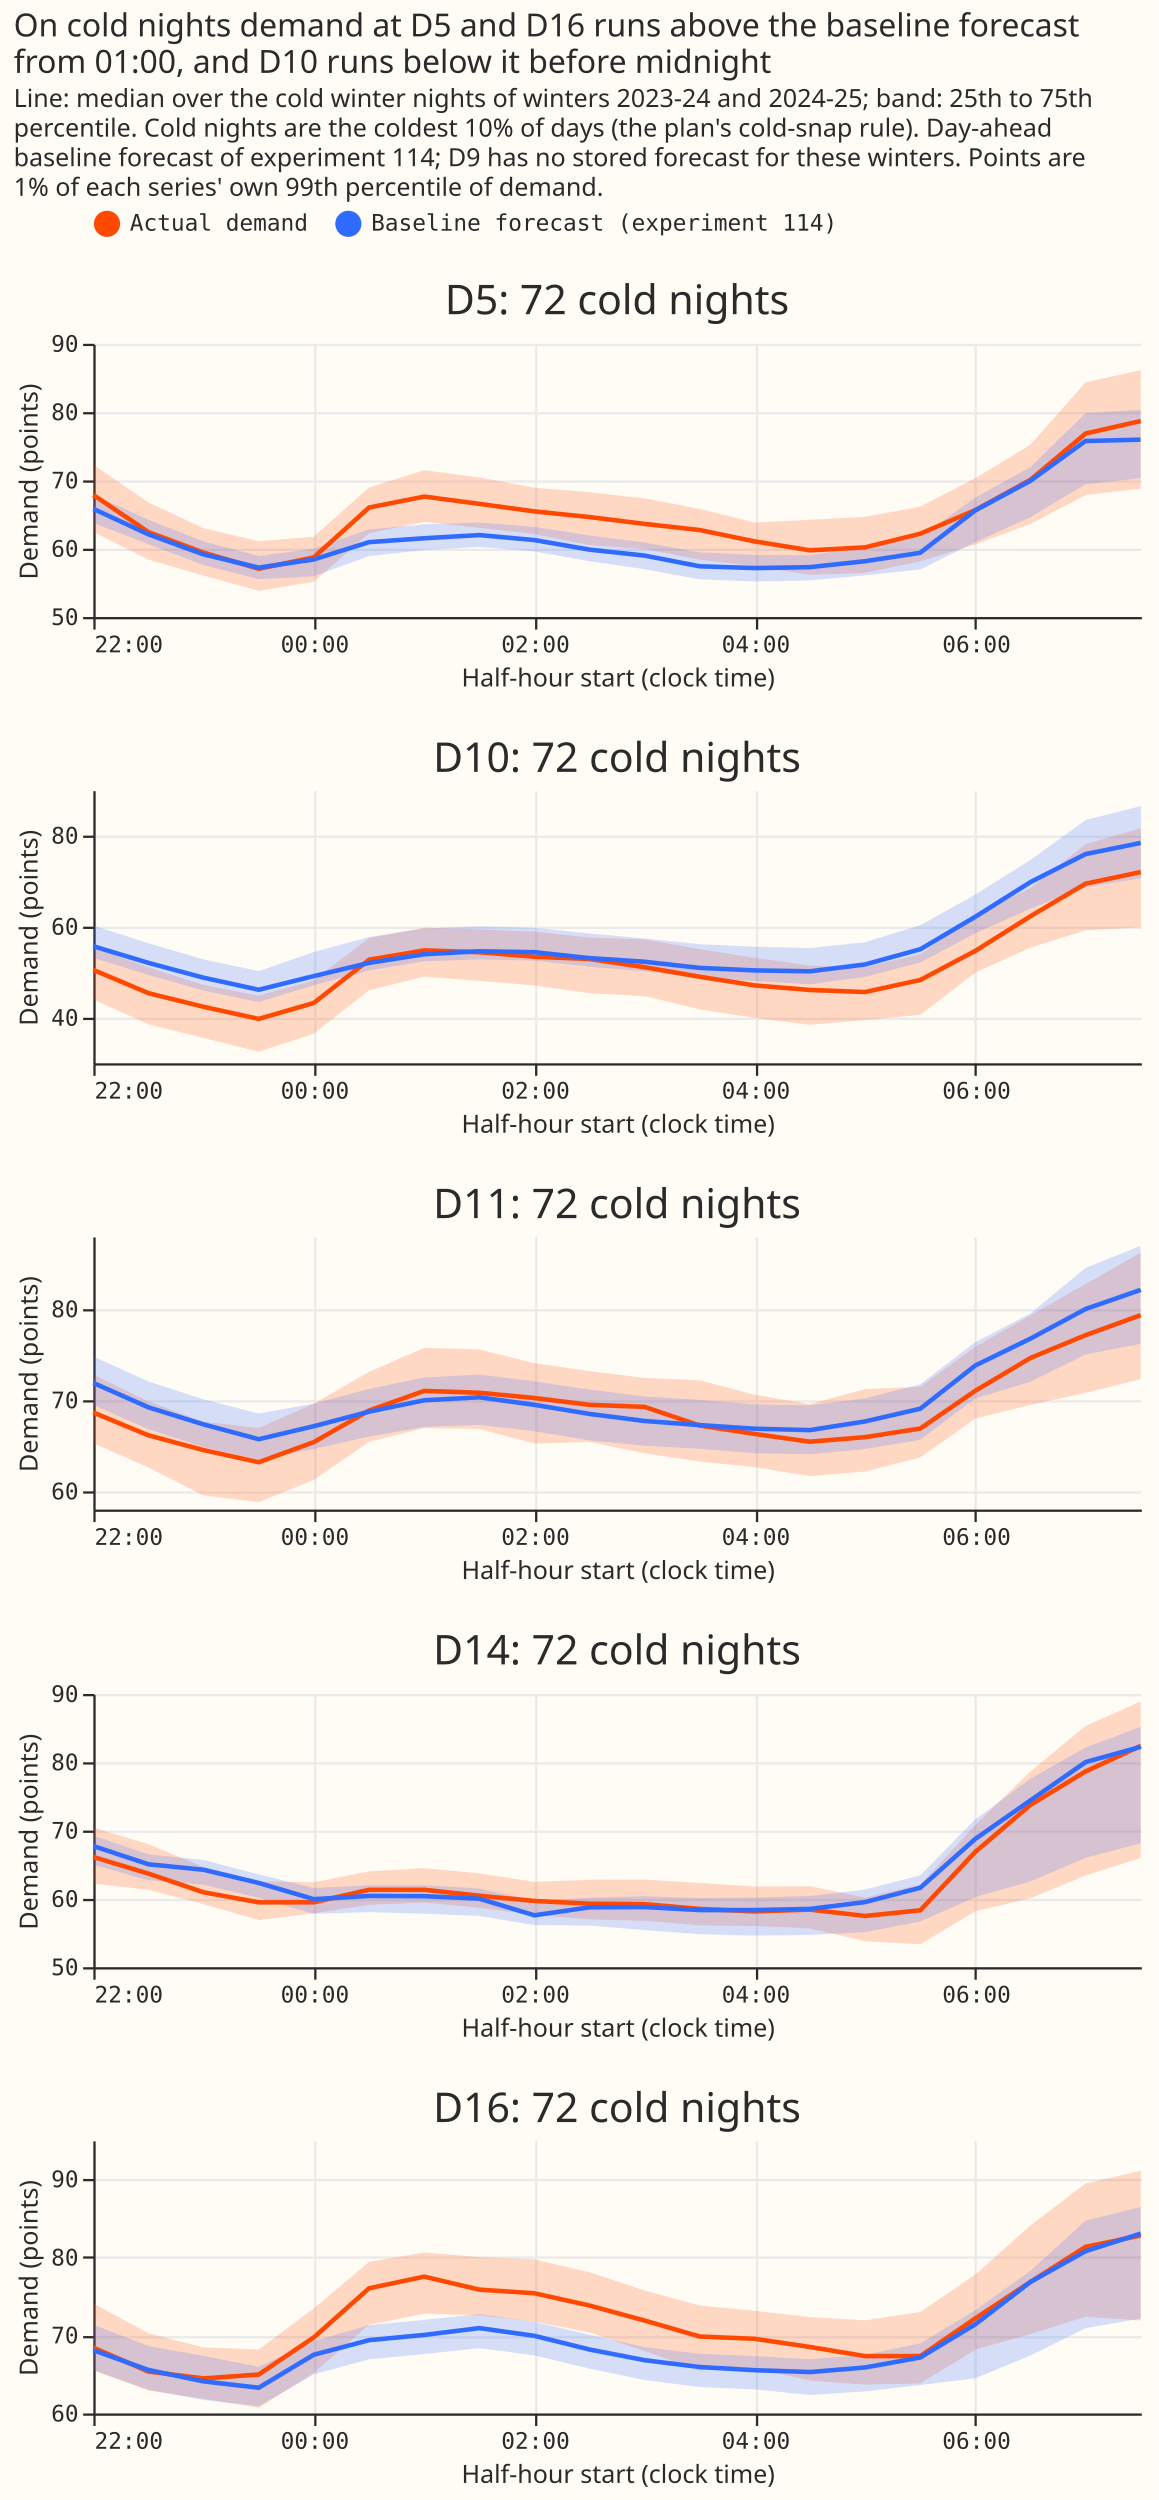
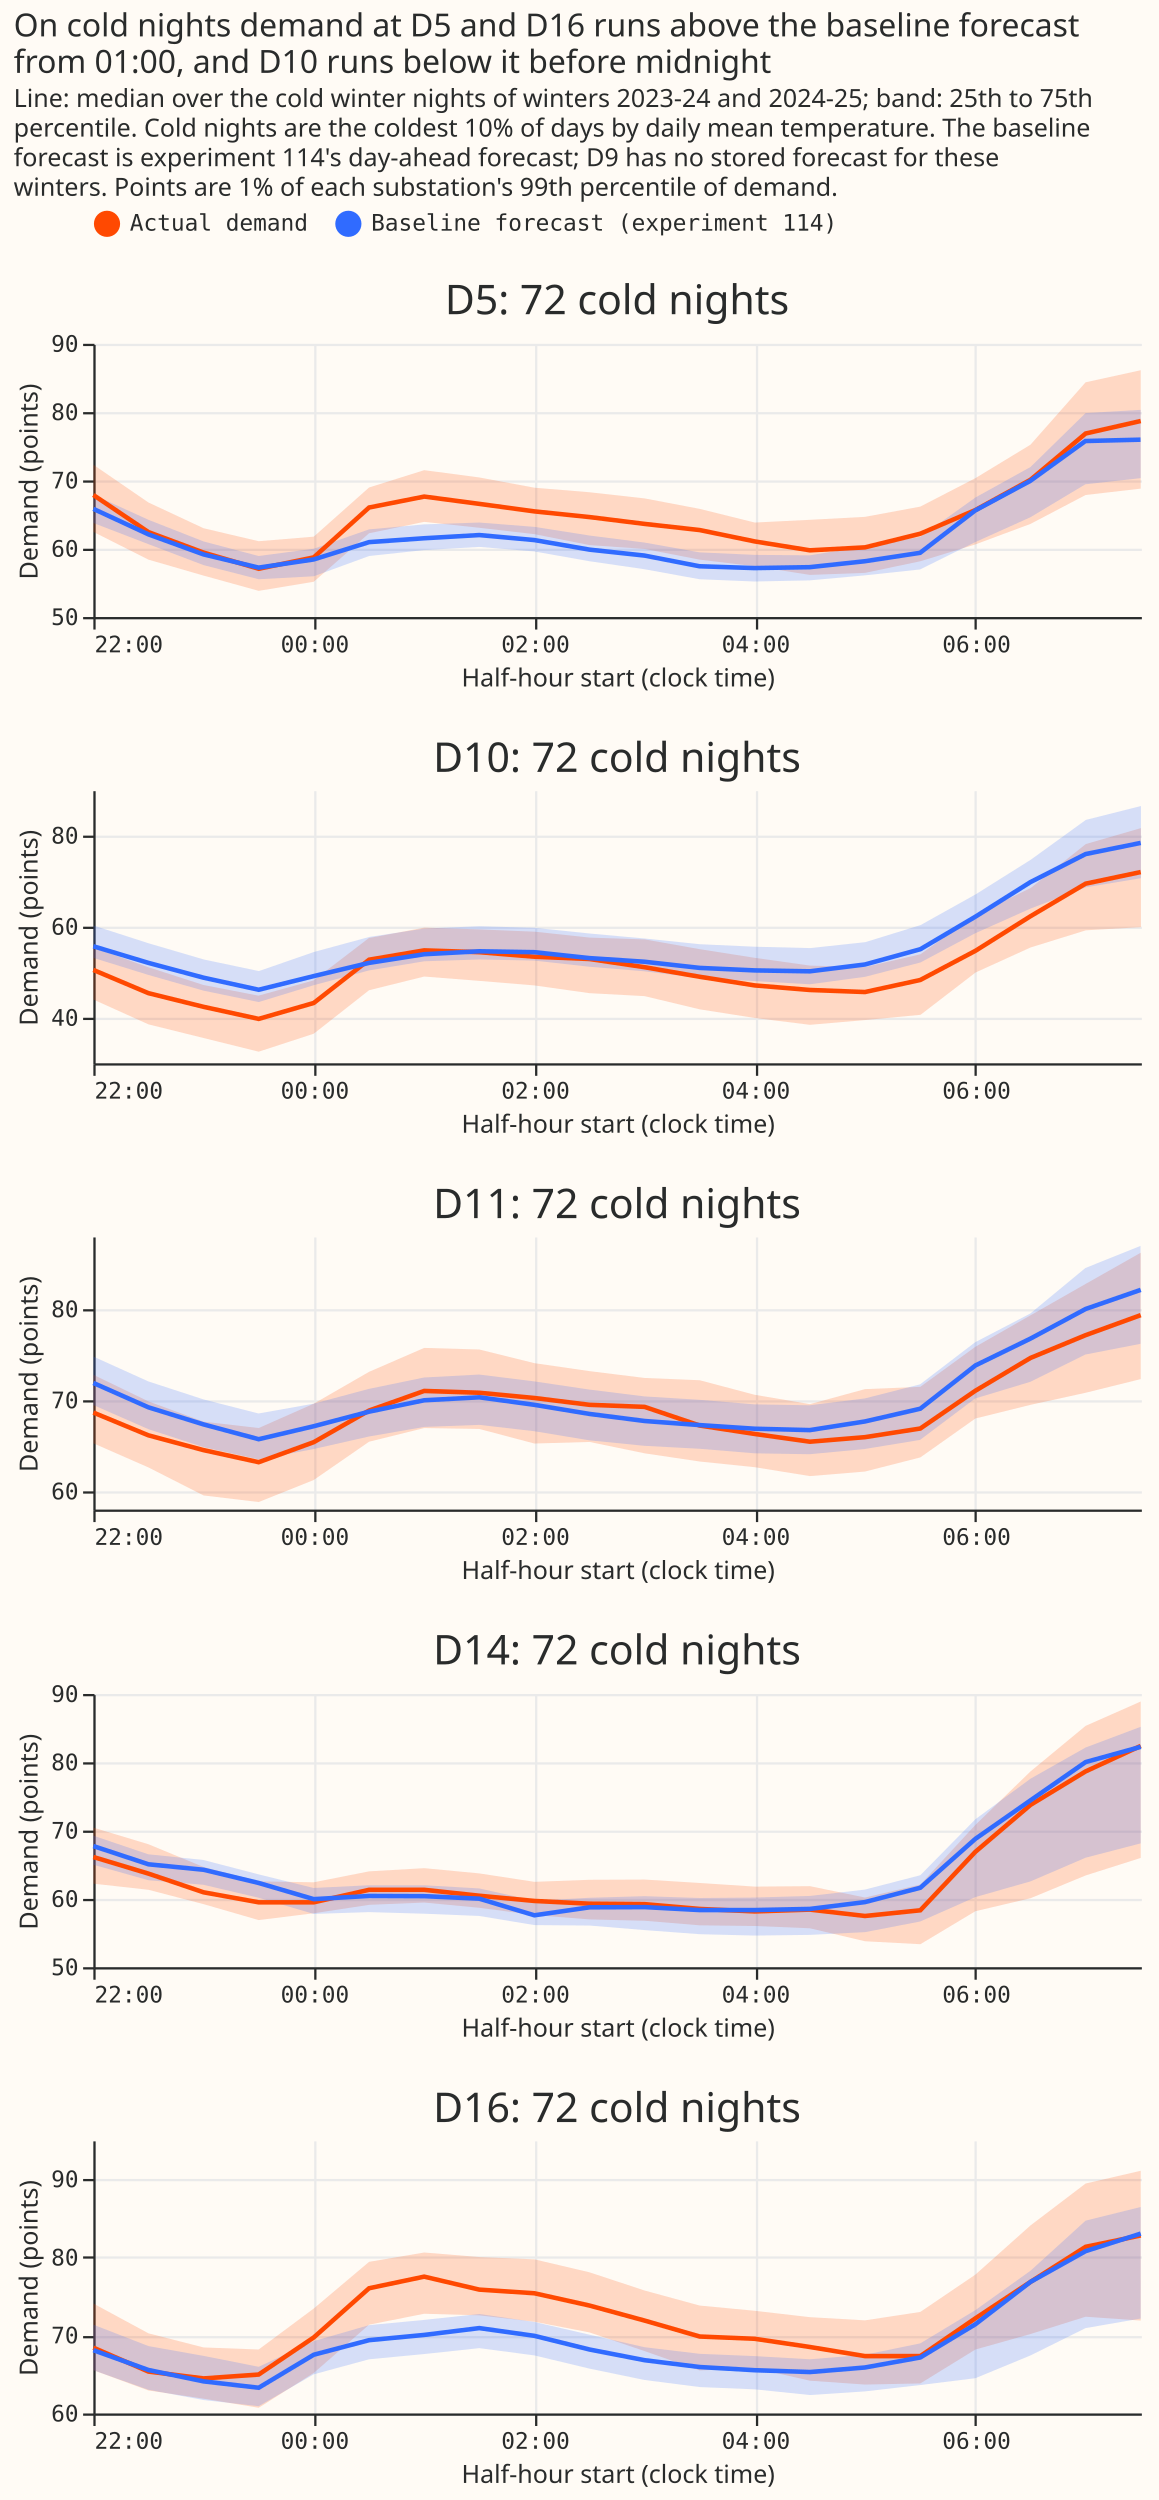
<svg xmlns="http://www.w3.org/2000/svg" width="509" height="1098" class="marks" viewBox="0 0 509 1098">
  <path fill="#fffbf5" d="M0 0h509v1098H0z" />
  <g fill="none" stroke-miterlimit="10" aria-roledescription="group mark container" class="mark-group role-frame root">
    <path d="M41 151h460z" aria-hidden="true" class="background" />
    <g aria-roledescription="group mark container" class="mark-group role-scope concat_0_group">
      <path fill="#fffbf5" d="M41.5 151.5h460v120h-460Z" aria-hidden="true" class="background" />
      <g aria-hidden="true" class="mark-group role-axis">
        <path stroke="#eaeaea" d="M41.5 151.5v120m97-120v120m97-120v120m97-120v120m96-120v120" class="mark-rule role-axis-grid" pointer-events="none" />
      </g>
      <g aria-hidden="true" class="mark-group role-axis">
        <path stroke="#eaeaea" d="M41.5 271.5h460m-460-30h460m-460-30h460m-460-30h460m-460-30h460" class="mark-rule role-axis-grid" pointer-events="none" />
      </g>
      <g aria-label="X-axis titled 'Half-hour start (clock time)' for a linear scale with values from 0 to 19" aria-roledescription="axis" class="mark-group role-axis" pointer-events="none">
        <path stroke="#292b2b" d="M41.5 271.5v5m97-5v5m97-5v5m97-5v5m96-5v5" class="mark-rule role-axis-tick" />
        <g fill="#292b2b" class="mark-text role-axis-label" font-family="Matter Semi Mono, Roboto Mono, monospace" font-size="10">
          <text transform="translate(41.5 286.5)">22:00</text>
          <text text-anchor="middle" transform="translate(138.3 286.5)">00:00</text>
          <text text-anchor="middle" transform="translate(235.2 286.5)">02:00</text>
          <text text-anchor="middle" transform="translate(332 286.5)">04:00</text>
          <text text-anchor="middle" transform="translate(428.9 286.5)">06:00</text>
        </g>
        <path stroke="#292b2b" d="M41.5 271.5h460" class="mark-rule role-axis-domain" />
        <text fill="#292b2b" class="mark-text role-axis-title" font-family="Matter XH, DM Sans, sans-serif" font-size="11" text-anchor="middle" transform="translate(271.5 301.5)">Half-hour start (clock time)</text>
      </g>
      <g aria-label="Y-axis titled 'Demand (points)' for a linear scale with values from 50 to 90" aria-roledescription="axis" class="mark-group role-axis" pointer-events="none">
        <path stroke="#292b2b" d="M41.5 271.5h-5m5-30h-5m5-30h-5m5-30h-5m5-30h-5" class="mark-rule role-axis-tick" />
        <g fill="#292b2b" class="mark-text role-axis-label" font-family="Matter Semi Mono, Roboto Mono, monospace" font-size="10" text-anchor="end">
          <text transform="translate(34.5 274.5)">50</text>
          <text transform="translate(34.5 244.5)">60</text>
          <text transform="translate(34.5 214.5)">70</text>
          <text transform="translate(34.5 184.5)">80</text>
          <text transform="translate(34.5 154.5)">90</text>
        </g>
        <path stroke="#292b2b" d="M41.5 271.5v-120" class="mark-rule role-axis-domain" />
        <text fill="#292b2b" class="mark-text role-axis-title" font-family="Matter XH, DM Sans, sans-serif" font-size="11" text-anchor="middle" transform="rotate(-90 114 97.5)">Demand (points)</text>
      </g>
      <g aria-roledescription="group mark container" class="mark-group role-scope concat_0_layer_0_pathgroup">
        <path d="M41 151h460v120H41Z" aria-hidden="true" class="background" />
        <g aria-roledescription="area mark container" class="mark-area role-mark concat_0_layer_0_marks">
          <path fill="#ff4901" d="m41 233.6 24.2 12.2 24.2 7 24.2 6.7 24.2-4 24.3-21.3 24.2-5 24.2 2.6 24.2 2.8 24.2 4.8 24.2 1.7 24.2 4.7 24.2 2.9 24.2 3.8 24.2-.9 24.3-5.1 24.2-7.4 24.2-9 24.2-12.7 24.2-2.8v-52l-24.2 5.3-24.2 27.4-24.2 14.7-24.2 12.5-24.3 4.5-24.2 1.3-24.2 1.2-24.2-6-24.2-4.6-24.2-2.7-24.2-2-24.2-4.5-24.2-3.2-24.2 7.6-24.3 21.6-24.2 2-24.2-5.7-24.2-11.3L41 204.1Z" aria-label="Half-hour start (clock time): 0; Demand (points): 62.4541305654; high: 72.2916307872; series: Actual demand" aria-roledescription="area mark" opacity=".2" />
        </g>
        <path d="M41 151h460v120H41Z" aria-hidden="true" class="background" />
        <g aria-roledescription="area mark container" class="mark-area role-mark concat_0_layer_0_marks">
          <path fill="#306bff" d="m41 229.7 24.2 9.3 24.2 9.2 24.2 6.2 24.2-1.3 24.3-8.9 24.2-2.6 24.2-1.4 24.2 2 24.2 4.3L283 250l24.2 4.4 24.2 1 24.2-.5 24.2-2.2 24.3-2.6 24.2-12 24.2-10.9 24.2-14.5L501 210v-30l-24.2 1.4-24.2 23.7-24.2 13.4-24.2 17.3-24.3 4.1-24.2 4-24.2-.2-24.2-1.1-24.2-4.3-24.2-3.1-24.2-3.8-24.2-1.9-24.2.8-24.2 2.2-24.3 8.5-24.2 3.2-24.2-6.4-24.2-9.5-24.2-11Z" aria-label="Half-hour start (clock time): 0; Demand (points): 63.7576942444; high: 67.8972702026; series: Baseline forecast (experiment 114)" aria-roledescription="area mark" opacity=".2" />
        </g>
      </g>
      <g aria-roledescription="group mark container" class="mark-group role-scope concat_0_layer_1_pathgroup">
        <path d="M41 151h460v120H41Z" aria-hidden="true" class="background" />
        <g aria-roledescription="line mark container" class="mark-line role-mark concat_0_layer_1_marks">
          <path stroke="#ff4901" stroke-width="2" d="m41 217.4 24.2 16.3 24.2 9 24.2 7.1 24.2-5 24.3-21.9 24.2-4.8 24.2 3.2 24.2 3.3 24.2 2.5 24.2 3 24.2 2.7 24.2 5 24.2 3.9 24.2-1.3 24.3-6 24.2-10.4 24.2-13.3 24.2-20.3 24.2-5.5" aria-label="Half-hour start (clock time): 0; median: 67.8577659675; series: Actual demand" aria-roledescription="line mark" />
        </g>
        <path d="M41 151h460v120H41Z" aria-hidden="true" class="background" />
        <g aria-roledescription="line mark container" class="mark-line role-mark concat_0_layer_1_marks">
          <path stroke="#306bff" stroke-width="2" d="m41 223.5 24.2 11.2 24.2 8.8 24.2 5.8 24.2-3.6 24.3-7.6 24.2-1.7 24.2-1.4 24.2 2.2 24.2 4.2L283 244l24.2 4.7 24.2.8 24.2-.4 24.2-2.6 24.3-3.7 24.2-18.6 24.2-13 24.2-17.5 24.2-.6" aria-label="Half-hour start (clock time): 0; median: 65.8429832458; series: Baseline forecast (experiment 114)" aria-roledescription="line mark" />
        </g>
      </g>
      <g class="mark-group role-title">
        <text fill="#292b2b" aria-label="Title text 'D5: 72 cold nights'" aria-roledescription="title" class="mark-text role-title-text" font-family="Matter XH, DM Sans, sans-serif" font-size="18" pointer-events="none" text-anchor="middle" transform="translate(271 138)">D5: 72 cold nights</text>
      </g>
    </g>
    <g aria-roledescription="group mark container" class="mark-group role-scope concat_1_group">
      <path fill="#fffbf5" d="M41.5 347.5h460v120h-460Z" aria-hidden="true" class="background" />
      <g aria-hidden="true" class="mark-group role-axis">
        <path stroke="#eaeaea" d="M41.5 347.5v120m97-120v120m97-120v120m97-120v120m96-120v120" class="mark-rule role-axis-grid" pointer-events="none" />
      </g>
      <g aria-hidden="true" class="mark-group role-axis">
        <path stroke="#eaeaea" d="M41.5 447.5h460m-460-40h460m-460-40h460" class="mark-rule role-axis-grid" pointer-events="none" />
      </g>
      <g aria-label="X-axis titled 'Half-hour start (clock time)' for a linear scale with values from 0 to 19" aria-roledescription="axis" class="mark-group role-axis" pointer-events="none">
        <path stroke="#292b2b" d="M41.5 467.5v5m97-5v5m97-5v5m97-5v5m96-5v5" class="mark-rule role-axis-tick" />
        <g fill="#292b2b" class="mark-text role-axis-label" font-family="Matter Semi Mono, Roboto Mono, monospace" font-size="10">
          <text transform="translate(41.5 482.5)">22:00</text>
          <text text-anchor="middle" transform="translate(138.3 482.5)">00:00</text>
          <text text-anchor="middle" transform="translate(235.2 482.5)">02:00</text>
          <text text-anchor="middle" transform="translate(332 482.5)">04:00</text>
          <text text-anchor="middle" transform="translate(428.9 482.5)">06:00</text>
        </g>
        <path stroke="#292b2b" d="M41.5 467.5h460" class="mark-rule role-axis-domain" />
        <text fill="#292b2b" class="mark-text role-axis-title" font-family="Matter XH, DM Sans, sans-serif" font-size="11" text-anchor="middle" transform="translate(271.5 497.5)">Half-hour start (clock time)</text>
      </g>
      <g aria-label="Y-axis titled 'Demand (points)' for a linear scale with values from 30 to 90" aria-roledescription="axis" class="mark-group role-axis" pointer-events="none">
        <path stroke="#292b2b" d="M41.5 447.5h-5m5-40h-5m5-40h-5" class="mark-rule role-axis-tick" />
        <g fill="#292b2b" class="mark-text role-axis-label" font-family="Matter Semi Mono, Roboto Mono, monospace" font-size="10" text-anchor="end">
          <text transform="translate(34.5 450.5)">40</text>
          <text transform="translate(34.5 410.5)">60</text>
          <text transform="translate(34.5 370.5)">80</text>
        </g>
        <path stroke="#292b2b" d="M41.5 467.5v-120" class="mark-rule role-axis-domain" />
        <text fill="#292b2b" class="mark-text role-axis-title" font-family="Matter XH, DM Sans, sans-serif" font-size="11" text-anchor="middle" transform="rotate(-90 212 195.5)">Demand (points)</text>
      </g>
      <g aria-roledescription="group mark container" class="mark-group role-scope concat_1_layer_0_pathgroup">
        <path d="M41 347h460v120H41Z" aria-hidden="true" class="background" />
        <g aria-roledescription="area mark container" class="mark-area role-mark concat_1_layer_0_marks">
          <path fill="#ff4901" d="m41 439 24.2 10.9 24.2 6 24.2 6 24.2-7.9 24.3-19.1 24.2-6 24.2 1.9 24.2 2 24.2 3.4 24.2 1.3 24.2 5.8 24.2 3.8 24.2 3L380 448l24.3-2.3 24.2-18.6 24.2-11 24.2-7.5 24.2-1.4v-43.5l-24.2 7-24.2 19.3-24.2 11.7-24.2 17.4-24.3 5.6-24.2-.6-24.2-3.4-24.2-3.8-24.2-4.3-24.2-.8-24.2-2.6-24.2-1-24.2-.8L162 412l-24.3 18.6-24.2 6.7-24.2-4.7-24.2-7.8-24.2-8.7Z" aria-label="Half-hour start (clock time): 0; Demand (points): 43.997777778; high: 55.4001512399; series: Actual demand" aria-roledescription="area mark" opacity=".2" />
        </g>
        <path d="M41 347h460v120H41Z" aria-hidden="true" class="background" />
        <g aria-roledescription="area mark container" class="mark-area role-mark concat_1_layer_0_marks">
          <path fill="#306bff" d="m41 420.7 24.2 7.5 24.2 6.9 24.2 5 24.2-7.4 24.3-6.5 24.2-4 24.2-.8 24.2.5 24.2 2.7 24.2 2 24.2 3 24.2 1.3 24.2 1.4L380 429l24.3-6.3 24.2-12.9 24.2-10.8 24.2-9.3 24.2-4V354l-24.2 6.1-24.2 17.5-24.2 15.2-24.2 13.5-24.3 7.5-24.2 2.6-24.2-.6-24.2-1.1-24.2-2.5L259 410l-24.2-2.5-24.2-.7-24.2 1-24.2 3.7-24.3 6.6-24.2 8.4-24.2-5.1-24.2-7.1-24.2-7.8Z" aria-label="Half-hour start (clock time): 0; Demand (points): 53.1464061737; high: 60.2541942596; series: Baseline forecast (experiment 114)" aria-roledescription="area mark" opacity=".2" />
        </g>
      </g>
      <g aria-roledescription="group mark container" class="mark-group role-scope concat_1_layer_1_pathgroup">
        <path d="M41 347h460v120H41Z" aria-hidden="true" class="background" />
        <g aria-roledescription="line mark container" class="mark-line role-mark concat_1_layer_1_marks">
          <path stroke="#ff4901" stroke-width="2" d="m41 426 24.2 10.2 24.2 6 24.2 5.3 24.2-7 24.3-19 24.2-4.1 24.2.8 24.2 2 24.2 1 24.2 3.6 24.2 4.2 24.2 3.8 24.2 2 24.2.9 24.3-5.3 24.2-12.8 24.2-15.2 24.2-14.3L501 383" aria-label="Half-hour start (clock time): 0; median: 50.4631362813; series: Actual demand" aria-roledescription="line mark" />
        </g>
        <path d="M41 347h460v120H41Z" aria-hidden="true" class="background" />
        <g aria-roledescription="line mark container" class="mark-line role-mark concat_1_layer_1_marks">
          <path stroke="#306bff" stroke-width="2" d="m41 415.6 24.2 7.3 24.2 6.5 24.2 5.3 24.2-6 24.3-5.8 24.2-3.8 24.2-1.3 24.2.4 24.2 2.6 24.2 1.6 24.2 2.7 24.2 1.1 24.2.4 24.2-3 24.3-6.7 24.2-14.3 24.2-15.2 24.2-12.3 24.2-4.9" aria-label="Half-hour start (clock time): 0; median: 55.7191982269; series: Baseline forecast (experiment 114)" aria-roledescription="line mark" />
        </g>
      </g>
      <g class="mark-group role-title">
        <text fill="#292b2b" aria-label="Title text 'D10: 72 cold nights'" aria-roledescription="title" class="mark-text role-title-text" font-family="Matter XH, DM Sans, sans-serif" font-size="18" pointer-events="none" text-anchor="middle" transform="translate(271 339)">D10: 72 cold nights</text>
      </g>
    </g>
    <g aria-roledescription="group mark container" class="mark-group role-scope concat_2_group">
      <path fill="#fffbf5" d="M41.5 543.5h460v120h-460Z" aria-hidden="true" class="background" />
      <g aria-hidden="true" class="mark-group role-axis">
        <path stroke="#eaeaea" d="M41.5 543.5v120m97-120v120m97-120v120m97-120v120m96-120v120" class="mark-rule role-axis-grid" pointer-events="none" />
      </g>
      <g aria-hidden="true" class="mark-group role-axis">
        <path stroke="#eaeaea" d="M41.5 655.5h460m-460-40h460m-460-40h460" class="mark-rule role-axis-grid" pointer-events="none" />
      </g>
      <g aria-label="X-axis titled 'Half-hour start (clock time)' for a linear scale with values from 0 to 19" aria-roledescription="axis" class="mark-group role-axis" pointer-events="none">
        <path stroke="#292b2b" d="M41.5 663.5v5m97-5v5m97-5v5m97-5v5m96-5v5" class="mark-rule role-axis-tick" />
        <g fill="#292b2b" class="mark-text role-axis-label" font-family="Matter Semi Mono, Roboto Mono, monospace" font-size="10">
          <text transform="translate(41.5 678.5)">22:00</text>
          <text text-anchor="middle" transform="translate(138.3 678.5)">00:00</text>
          <text text-anchor="middle" transform="translate(235.2 678.5)">02:00</text>
          <text text-anchor="middle" transform="translate(332 678.5)">04:00</text>
          <text text-anchor="middle" transform="translate(428.9 678.5)">06:00</text>
        </g>
        <path stroke="#292b2b" d="M41.5 663.5h460" class="mark-rule role-axis-domain" />
        <text fill="#292b2b" class="mark-text role-axis-title" font-family="Matter XH, DM Sans, sans-serif" font-size="11" text-anchor="middle" transform="translate(271.5 693.5)">Half-hour start (clock time)</text>
      </g>
      <g aria-label="Y-axis titled 'Demand (points)' for a linear scale with values from 58 to 88" aria-roledescription="axis" class="mark-group role-axis" pointer-events="none">
        <path stroke="#292b2b" d="M41.5 655.5h-5m5-40h-5m5-40h-5" class="mark-rule role-axis-tick" />
        <g fill="#292b2b" class="mark-text role-axis-label" font-family="Matter Semi Mono, Roboto Mono, monospace" font-size="10" text-anchor="end">
          <text transform="translate(34.5 658.5)">60</text>
          <text transform="translate(34.5 618.5)">70</text>
          <text transform="translate(34.5 578.5)">80</text>
        </g>
        <path stroke="#292b2b" d="M41.5 663.5v-120" class="mark-rule role-axis-domain" />
        <text fill="#292b2b" class="mark-text role-axis-title" font-family="Matter XH, DM Sans, sans-serif" font-size="11" text-anchor="middle" transform="rotate(-90 310 293.5)">Demand (points)</text>
      </g>
      <g aria-roledescription="group mark container" class="mark-group role-scope concat_2_layer_0_pathgroup">
        <path d="M41 543h460v120H41Z" aria-hidden="true" class="background" />
        <g aria-roledescription="area mark container" class="mark-area role-mark concat_2_layer_0_marks">
          <path fill="#ff4901" d="m41 633.9 24.2 10.6 24.2 12.3 24.2 2.9 24.2-9.7 24.3-16.8 24.2-6 24.2.4 24.2 6.4 24.2-.7 24.2 5 24.2 3.6 24.2 2.5 24.2 3.9 24.2-2 24.3-6.2 24.2-17.1 24.2-6 24.2-5.3 24.2-6v-55.5l-24.2 13.7-24.2 13.8-24.2 13.8-24.2 17.6-24.3 1-24.2 6.6-24.2-4.1-24.2-6.4-24.2-1-24.2-3-24.2-3.5-24.2-6-24.2-.7-24.2 10.5-24.3 14-24.2 10.7-24.2-2.8-24.2-8.9L41 603.8Z" aria-label="Half-hour start (clock time): 0; Demand (points): 65.2779059677; high: 72.8031886896; series: Actual demand" aria-roledescription="area mark" opacity=".2" />
        </g>
        <path d="M41 543h460v120H41Z" aria-hidden="true" class="background" />
        <g aria-roledescription="area mark container" class="mark-area role-mark concat_2_layer_0_marks">
          <path fill="#306bff" d="m41 617.1 24.2 10.6 24.2 7.9 24.2 5.4 24.2-4.6 24.3-5.5 24.2-4.2 24.2-.9 24.2 2.8 24.2 4L283 635l24.2 1.3 24.2 2 24.2.4 24.2-2.3 24.3-4 24.2-18.2 24.2-7.3 24.2-12 24.2-4.7v-43l-24.2 9.7-24.2 20-24.2 12.6-24.2 18.5-24.3 6.2-24.2 3-24.2-.4-24.2-2-24.2-1.5-24.2-3-24.2-3.6-24.2-3-24.2 1.3-24.2 5-24.3 6.5-24.2 4.3-24.2-6.2-24.2-7.9L41 595.8Z" aria-label="Half-hour start (clock time): 0; Demand (points): 69.4655456543; high: 74.796628952; series: Baseline forecast (experiment 114)" aria-roledescription="area mark" opacity=".2" />
        </g>
      </g>
      <g aria-roledescription="group mark container" class="mark-group role-scope concat_2_layer_1_pathgroup">
        <path d="M41 543h460v120H41Z" aria-hidden="true" class="background" />
        <g aria-roledescription="line mark container" class="mark-line role-mark concat_2_layer_1_marks">
          <path stroke="#ff4901" stroke-width="2" d="m41 620.4 24.2 10 24.2 6.5 24.2 5.3 24.2-8.8 24.3-13.9 24.2-8.6 24.2.8 24.2 2.3 24.2 3 24.2.9 24.2 8.2 24.2 3.7 24.2 3.4 24.2-2 24.3-3.8 24.2-16.6 24.2-14.4 24.2-10 24.2-8.8" aria-label="Half-hour start (clock time): 0; median: 68.6508274321; series: Actual demand" aria-roledescription="line mark" />
        </g>
        <path d="M41 543h460v120H41Z" aria-hidden="true" class="background" />
        <g aria-roledescription="line mark container" class="mark-line role-mark concat_2_layer_1_marks">
          <path stroke="#306bff" stroke-width="2" d="m41 607.4 24.2 10.7 24.2 7.5 24.2 6.5 24.2-5.7 24.3-6.4 24.2-5 24.2-1.3 24.2 3.3 24.2 4 24.2 3.1 24.2 1.8 24.2 1.6 24.2.6 24.2-3.8 24.3-5.6 24.2-19 24.2-11.8 24.2-13 24.2-8.4" aria-label="Half-hour start (clock time): 0; median: 71.8923683167; series: Baseline forecast (experiment 114)" aria-roledescription="line mark" />
        </g>
      </g>
      <g class="mark-group role-title">
        <text fill="#292b2b" aria-label="Title text 'D11: 72 cold nights'" aria-roledescription="title" class="mark-text role-title-text" font-family="Matter XH, DM Sans, sans-serif" font-size="18" pointer-events="none" text-anchor="middle" transform="translate(271 535)">D11: 72 cold nights</text>
      </g>
    </g>
    <g aria-roledescription="group mark container" class="mark-group role-scope concat_3_group">
      <path fill="#fffbf5" d="M41.5 744.5h460v120h-460Z" aria-hidden="true" class="background" />
      <g aria-hidden="true" class="mark-group role-axis">
        <path stroke="#eaeaea" d="M41.5 744.5v120m97-120v120m97-120v120m97-120v120m96-120v120" class="mark-rule role-axis-grid" pointer-events="none" />
      </g>
      <g aria-hidden="true" class="mark-group role-axis">
        <path stroke="#eaeaea" d="M41.5 864.5h460m-460-30h460m-460-30h460m-460-30h460m-460-30h460" class="mark-rule role-axis-grid" pointer-events="none" />
      </g>
      <g aria-label="X-axis titled 'Half-hour start (clock time)' for a linear scale with values from 0 to 19" aria-roledescription="axis" class="mark-group role-axis" pointer-events="none">
        <path stroke="#292b2b" d="M41.5 864.5v5m97-5v5m97-5v5m97-5v5m96-5v5" class="mark-rule role-axis-tick" />
        <g fill="#292b2b" class="mark-text role-axis-label" font-family="Matter Semi Mono, Roboto Mono, monospace" font-size="10">
          <text transform="translate(41.5 879.5)">22:00</text>
          <text text-anchor="middle" transform="translate(138.3 879.5)">00:00</text>
          <text text-anchor="middle" transform="translate(235.2 879.5)">02:00</text>
          <text text-anchor="middle" transform="translate(332 879.5)">04:00</text>
          <text text-anchor="middle" transform="translate(428.9 879.5)">06:00</text>
        </g>
        <path stroke="#292b2b" d="M41.5 864.5h460" class="mark-rule role-axis-domain" />
        <text fill="#292b2b" class="mark-text role-axis-title" font-family="Matter XH, DM Sans, sans-serif" font-size="11" text-anchor="middle" transform="translate(271.5 894.5)">Half-hour start (clock time)</text>
      </g>
      <g aria-label="Y-axis titled 'Demand (points)' for a linear scale with values from 50 to 90" aria-roledescription="axis" class="mark-group role-axis" pointer-events="none">
        <path stroke="#292b2b" d="M41.5 864.5h-5m5-30h-5m5-30h-5m5-30h-5m5-30h-5" class="mark-rule role-axis-tick" />
        <g fill="#292b2b" class="mark-text role-axis-label" font-family="Matter Semi Mono, Roboto Mono, monospace" font-size="10" text-anchor="end">
          <text transform="translate(34.5 867.5)">50</text>
          <text transform="translate(34.5 837.5)">60</text>
          <text transform="translate(34.5 807.5)">70</text>
          <text transform="translate(34.5 777.5)">80</text>
          <text transform="translate(34.5 747.5)">90</text>
        </g>
        <path stroke="#292b2b" d="M41.5 864.5v-120" class="mark-rule role-axis-domain" />
        <text fill="#292b2b" class="mark-text role-axis-title" font-family="Matter XH, DM Sans, sans-serif" font-size="11" text-anchor="middle" transform="rotate(-90 410.5 394)">Demand (points)</text>
      </g>
      <g aria-roledescription="group mark container" class="mark-group role-scope concat_3_layer_0_pathgroup">
        <path d="M41 744h460v120H41Z" aria-hidden="true" class="background" />
        <g aria-roledescription="area mark container" class="mark-area role-mark concat_3_layer_0_marks">
          <path fill="#ff4901" d="m41 827.3 24.2 2.7 24.2 6.3 24.2 7 24.2-3 24.3-3.7 24.2-1 24.2 2.3 24.2 3.2 24.2 1.9 24.2.6 24.2 2 24.2.3 24.2 1 24.2 5.7 24.3 1.3 24.2-14.5 24.2-5.7 24.2-10L501 816v-68.7L476.8 758l-24.2 20-24.2 23.5-24.2 26.2-24.3 5.7-24.2-5-24.2.2-24.2-1.6-24.2-1.5-24.2.1-24.2.9-24.2-3.7-24.2-2.3-24.2 1.4-24.3 4.8-24.2-.4-24.2-6.3-24.2-10-24.2-7.3Z" aria-label="Half-hour start (clock time): 0; Demand (points): 62.2223643627; high: 70.4339625362; series: Actual demand" aria-roledescription="area mark" opacity=".2" />
        </g>
        <path d="M41 744h460v120H41Z" aria-hidden="true" class="background" />
        <g aria-roledescription="area mark container" class="mark-area role-mark concat_3_layer_0_marks">
          <path fill="#306bff" d="m41 819 24.2 6.8 24.2 2 24.2 5.7 24.2 7.1 24.3-.8 24.2.7 24.2 1 24.2 4 24.2.2 24.2 2 24.2 1.8 24.2.6 24.2-.3 24.2-1.2 24.3-4.7 24.2-10.7 24.2-6.9 24.2-10.4 24.2-6.3v-51.2l-24.2 9.1-24.2 13.7-24.2 17.8-24.2 24.6-24.3 6.3-24.2 2.8-24.2.7-24.2.2-24.2-.8-24.2.7-24.2 1.3-24.2-5.4-24.2-1.4H162l-24.3 1.2-24.2-6-24.2-6.3-24.2-2.5-24.2-8.2Z" aria-label="Half-hour start (clock time): 0; Demand (points): 65.0095214844; high: 69.2628002167; series: Baseline forecast (experiment 114)" aria-roledescription="area mark" opacity=".2" />
        </g>
      </g>
      <g aria-roledescription="group mark container" class="mark-group role-scope concat_3_layer_1_pathgroup">
        <path d="M41 744h460v120H41Z" aria-hidden="true" class="background" />
        <g aria-roledescription="line mark container" class="mark-line role-mark concat_3_layer_1_marks">
          <path stroke="#ff4901" stroke-width="2" d="m41 815.6 24.2 7.3 24.2 8.2 24.2 4.4h24.2l24.3-5.5h24.2l24.2 2.6 24.2 2.3 24.2 1.2 24.2.2 24.2 2.1 24.2 1.1 24.2-.8 24.2 2.8 24.3-2.5 24.2-25.7 24.2-20.6 24.2-14.7 24.2-11.2" aria-label="Half-hour start (clock time): 0; median: 66.1327517707; series: Actual demand" aria-roledescription="line mark" />
        </g>
        <path d="M41 744h460v120H41Z" aria-hidden="true" class="background" />
        <g aria-roledescription="line mark container" class="mark-line role-mark concat_3_layer_1_marks">
          <path stroke="#306bff" stroke-width="2" d="m41 810.8 24.2 8 24.2 2.4 24.2 5.8 24.2 7.1 24.3-1.4 24.2.1 24.2 1.1 24.2 7.3 24.2-3.5 24.2-.1 24.2 1.3h24.2l24.2-.5 24.2-3 24.3-6.3 24.2-21.5 24.2-16.9 24.2-16.8 24.2-6.7" aria-label="Half-hour start (clock time): 0; median: 67.7442779541; series: Baseline forecast (experiment 114)" aria-roledescription="line mark" />
        </g>
      </g>
      <g class="mark-group role-title">
        <text fill="#292b2b" aria-label="Title text 'D14: 72 cold nights'" aria-roledescription="title" class="mark-text role-title-text" font-family="Matter XH, DM Sans, sans-serif" font-size="18" pointer-events="none" text-anchor="middle" transform="translate(271 731)">D14: 72 cold nights</text>
      </g>
    </g>
    <g aria-roledescription="group mark container" class="mark-group role-scope concat_4_group">
      <path fill="#fffbf5" d="M41.5 940.5h460v120h-460Z" aria-hidden="true" class="background" />
      <g aria-hidden="true" class="mark-group role-axis">
        <path stroke="#eaeaea" d="M41.5 940.5v120m97-120v120m97-120v120m97-120v120m96-120v120" class="mark-rule role-axis-grid" pointer-events="none" />
      </g>
      <g aria-hidden="true" class="mark-group role-axis">
        <path stroke="#eaeaea" d="M41.5 1060.5h460m-460-34h460m-460-35h460m-460-34h460" class="mark-rule role-axis-grid" pointer-events="none" />
      </g>
      <g aria-label="X-axis titled 'Half-hour start (clock time)' for a linear scale with values from 0 to 19" aria-roledescription="axis" class="mark-group role-axis" pointer-events="none">
        <path stroke="#292b2b" d="M41.5 1060.5v5m97-5v5m97-5v5m97-5v5m96-5v5" class="mark-rule role-axis-tick" />
        <g fill="#292b2b" class="mark-text role-axis-label" font-family="Matter Semi Mono, Roboto Mono, monospace" font-size="10">
          <text transform="translate(41.5 1075.5)">22:00</text>
          <text text-anchor="middle" transform="translate(138.3 1075.5)">00:00</text>
          <text text-anchor="middle" transform="translate(235.2 1075.5)">02:00</text>
          <text text-anchor="middle" transform="translate(332 1075.5)">04:00</text>
          <text text-anchor="middle" transform="translate(428.9 1075.5)">06:00</text>
        </g>
        <path stroke="#292b2b" d="M41.5 1060.5h460" class="mark-rule role-axis-domain" />
        <text fill="#292b2b" class="mark-text role-axis-title" font-family="Matter XH, DM Sans, sans-serif" font-size="11" text-anchor="middle" transform="translate(271.5 1090.5)">Half-hour start (clock time)</text>
      </g>
      <g aria-label="Y-axis titled 'Demand (points)' for a linear scale with values from 60 to 95" aria-roledescription="axis" class="mark-group role-axis" pointer-events="none">
        <path stroke="#292b2b" d="M41.5 1060.5h-5m5-34h-5m5-35h-5m5-34h-5" class="mark-rule role-axis-tick" />
        <g fill="#292b2b" class="mark-text role-axis-label" font-family="Matter Semi Mono, Roboto Mono, monospace" font-size="10" text-anchor="end">
          <text transform="translate(34.5 1063.5)">60</text>
          <text transform="translate(34.5 1029.2)">70</text>
          <text transform="translate(34.5 995)">80</text>
          <text transform="translate(34.5 960.6)">90</text>
        </g>
        <path stroke="#292b2b" d="M41.5 1060.5v-120" class="mark-rule role-axis-domain" />
        <text fill="#292b2b" class="mark-text role-axis-title" font-family="Matter XH, DM Sans, sans-serif" font-size="11" text-anchor="middle" transform="rotate(-90 508.5 492)">Demand (points)</text>
      </g>
      <g aria-roledescription="group mark container" class="mark-group role-scope concat_4_layer_0_pathgroup">
        <path d="M41 940h460v120H41Z" aria-hidden="true" class="background" />
        <g aria-roledescription="area mark container" class="mark-area role-mark concat_4_layer_0_marks">
          <path fill="#ff4901" d="m41 1041 24.2 8.9 24.2 3.6 24.2 4 24.2-15.3 24.3-21.2 24.2-4.8 24.2.7 24.2 2.8 24.2 4.7 24.2 8.2 24.2 8.5 24.2-1 24.2 5.5 24.2 1.7 24.3-.5 24.2-14.9 24.2-6.8 24.2-7.6 24.2 1.7v-65.8l-24.2 5.6-24.2 18.4-24.2 21.6-24.2 16.4-24.3 3.7-24.2-1.4-24.2-2.8-24.2-2.3-24.2-6.6-24.2-8-24.2-5.7-24.2-1-24.2-2-24.2 4.1-24.3 20.5-24.2 18-24.2-.9-24.2-6.2-24.2-13.1Z" aria-label="Half-hour start (clock time): 0; Demand (points): 65.5183766715; high: 74.0894149472; series: Actual demand" aria-roledescription="area mark" opacity=".2" />
        </g>
        <path d="M41 940h460v120H41Z" aria-hidden="true" class="background" />
        <g aria-roledescription="area mark container" class="mark-area role-mark concat_4_layer_0_marks">
          <path fill="#306bff" d="m41 1041 24.2 8.6 24.2 4.5 24.2 2.7 24.2-14 24.3-6.6 24.2-2.3 24.2-2.6 24.2 3.2 24.2 5.8 24.2 5 24.2 3.1 24.2 1 24.2 2.5 24.2-1.6 24.3-2.8 24.2-3 24.2-10 24.2-12 24.2-4.2v-49l-24.2 6-24.2 22-24.2 17.3-24.2 14.6-24.3 5-24.2 2-24.2-1.4-24.2-1-24.2-2.9-24.2-5.5-24.2-5.6-24.2-3.5-24.2 2.6-24.2 2.3-24.3 7-24.2 11.3-24.2-4.8-24.2-4.3L41 1021Z" aria-label="Half-hour start (clock time): 0; Demand (points): 65.5552654266; high: 71.3616256714; series: Baseline forecast (experiment 114)" aria-roledescription="area mark" opacity=".2" />
        </g>
      </g>
      <g aria-roledescription="group mark container" class="mark-group role-scope concat_4_layer_1_pathgroup">
        <path d="M41 940h460v120H41Z" aria-hidden="true" class="background" />
        <g aria-roledescription="line mark container" class="mark-line role-mark concat_4_layer_1_marks">
          <path stroke="#ff4901" stroke-width="2" d="m41 1031.1 24.2 10.5 24.2 3 24.2-1.7 24.2-16.3 24.3-21.6 24.2-5.1 24.2 5.7 24.2 1.6 24.2 5.4 24.2 6.6 24.2 7 24.2 1 24.2 3.6 24.2 4h24.3l24.2-16.6 24.2-16 24.2-15.4 24.2-5" aria-label="Half-hour start (clock time): 0; median: 68.4201884959; series: Actual demand" aria-roledescription="line mark" />
        </g>
        <path d="M41 940h460v120H41Z" aria-hidden="true" class="background" />
        <g aria-roledescription="line mark container" class="mark-line role-mark concat_4_layer_1_marks">
          <path stroke="#306bff" stroke-width="2" d="m41 1032.2 24.2 8.7 24.2 5 24.2 2.8 24.2-14.5 24.3-6.4 24.2-2.3 24.2-3 24.2 3.4 24.2 6 24.2 4.7 24.2 3 24.2 1.4 24.2.8 24.2-2 24.3-4.4 24.2-14.6 24.2-18.6 24.2-13.5L501 981" aria-label="Half-hour start (clock time): 0; median: 68.1162490845; series: Baseline forecast (experiment 114)" aria-roledescription="line mark" />
        </g>
      </g>
      <g class="mark-group role-title">
        <text fill="#292b2b" aria-label="Title text 'D16: 72 cold nights'" aria-roledescription="title" class="mark-text role-title-text" font-family="Matter XH, DM Sans, sans-serif" font-size="18" pointer-events="none" text-anchor="middle" transform="translate(271 932)">D16: 72 cold nights</text>
      </g>
    </g>
    <g aria-label="Symbol legend for fill color and stroke color with 2 values: Actual demand, Baseline forecast (experiment 114)" aria-roledescription="legend" class="mark-group role-legend">
      <path d="M41 92h327v13H41Z" aria-hidden="true" class="background" pointer-events="none" />
      <g class="mark-group role-legend-entry">
        <g aria-roledescription="group mark container" class="mark-group role-scope" pointer-events="none">
          <path d="M41 92.3h94v12.5H41Z" aria-hidden="true" class="background" />
          <path fill="#ff4901" stroke="#ff4901" stroke-width="1.5" d="M52 98.3a5 5 0 1 1-10 0 5 5 0 1 1 10 0" class="mark-symbol role-legend-symbol" />
          <text fill="#292b2b" class="mark-text role-legend-label" font-family="Matter Semi Mono, Roboto Mono, monospace" font-size="10" transform="translate(57 101.3)">Actual demand</text>
          <path d="M147 92.3h220v12.5H147Z" aria-hidden="true" class="background" />
          <path fill="#306bff" stroke="#306bff" stroke-width="1.5" d="M158 98.3a5 5 0 1 1-10 0 5 5 0 1 1 10 0" class="mark-symbol role-legend-symbol" />
          <text fill="#292b2b" class="mark-text role-legend-label" font-family="Matter Semi Mono, Roboto Mono, monospace" font-size="10" transform="translate(163 101.3)">Baseline forecast (experiment 114)</text>
        </g>
      </g>
    </g>
    <g fill="#292b2b" class="mark-group role-title" font-family="Matter XH, DM Sans, sans-serif" pointer-events="none">
      <text aria-label="Title text 'On cold nights demand at D5 and D16 runs above the baseline forecast from 01:00, and D10 runs below it before midnight'" aria-roledescription="title" class="mark-text role-title-text" font-size="14" transform="translate(6 16)">
        <tspan>On cold nights demand at D5 and D16 runs above the baseline forecast</tspan>
        <tspan x="0" dy="16">from 01:00, and D10 runs below it before midnight</tspan>
      </text>
-       <text aria-label="Subtitle text 'Line: median over the cold winter nights of winters 2023-24 and 2024-25; band: 25th to 75th percentile. Cold nights are the coldest 10% of days (the plan's cold-snap rule). Day-ahead baseline forecast of experiment 114; D9 has no stored forecast for these winters. Points are 1% of each series' own 99th percentile of demand.'" aria-roledescription="subtitle" class="mark-text role-title-subtitle" font-size="11" transform="translate(6 47)">
+       <text aria-label="Subtitle text 'Line: median over the cold winter nights of winters 2023-24 and 2024-25; band: 25th to 75th percentile. Cold nights are the coldest 10% of days by daily mean temperature. The baseline forecast is experiment 114's day-ahead forecast; D9 has no stored forecast for these winters. Points are 1% of each substation's 99th percentile of demand.'" aria-roledescription="subtitle" class="mark-text role-title-subtitle" font-size="11" transform="translate(6 47)">
        <tspan>Line: median over the cold winter nights of winters 2023-24 and 2024-25; band: 25th to 75th</tspan>
-         <tspan x="0" dy="13">percentile. Cold nights are the coldest 10% of days (the plan's cold-snap rule). Day-ahead</tspan>
-         <tspan x="0" dy="13">baseline forecast of experiment 114; D9 has no stored forecast for these winters. Points are</tspan>
-         <tspan x="0" dy="13">1% of each series' own 99th percentile of demand.</tspan>
+         <tspan x="0" dy="13">percentile. Cold nights are the coldest 10% of days by daily mean temperature. The baseline</tspan>
+         <tspan x="0" dy="13">forecast is experiment 114's day-ahead forecast; D9 has no stored forecast for these</tspan>
+         <tspan x="0" dy="13">winters. Points are 1% of each substation's 99th percentile of demand.</tspan>
      </text>
    </g>
  </g>
</svg>
